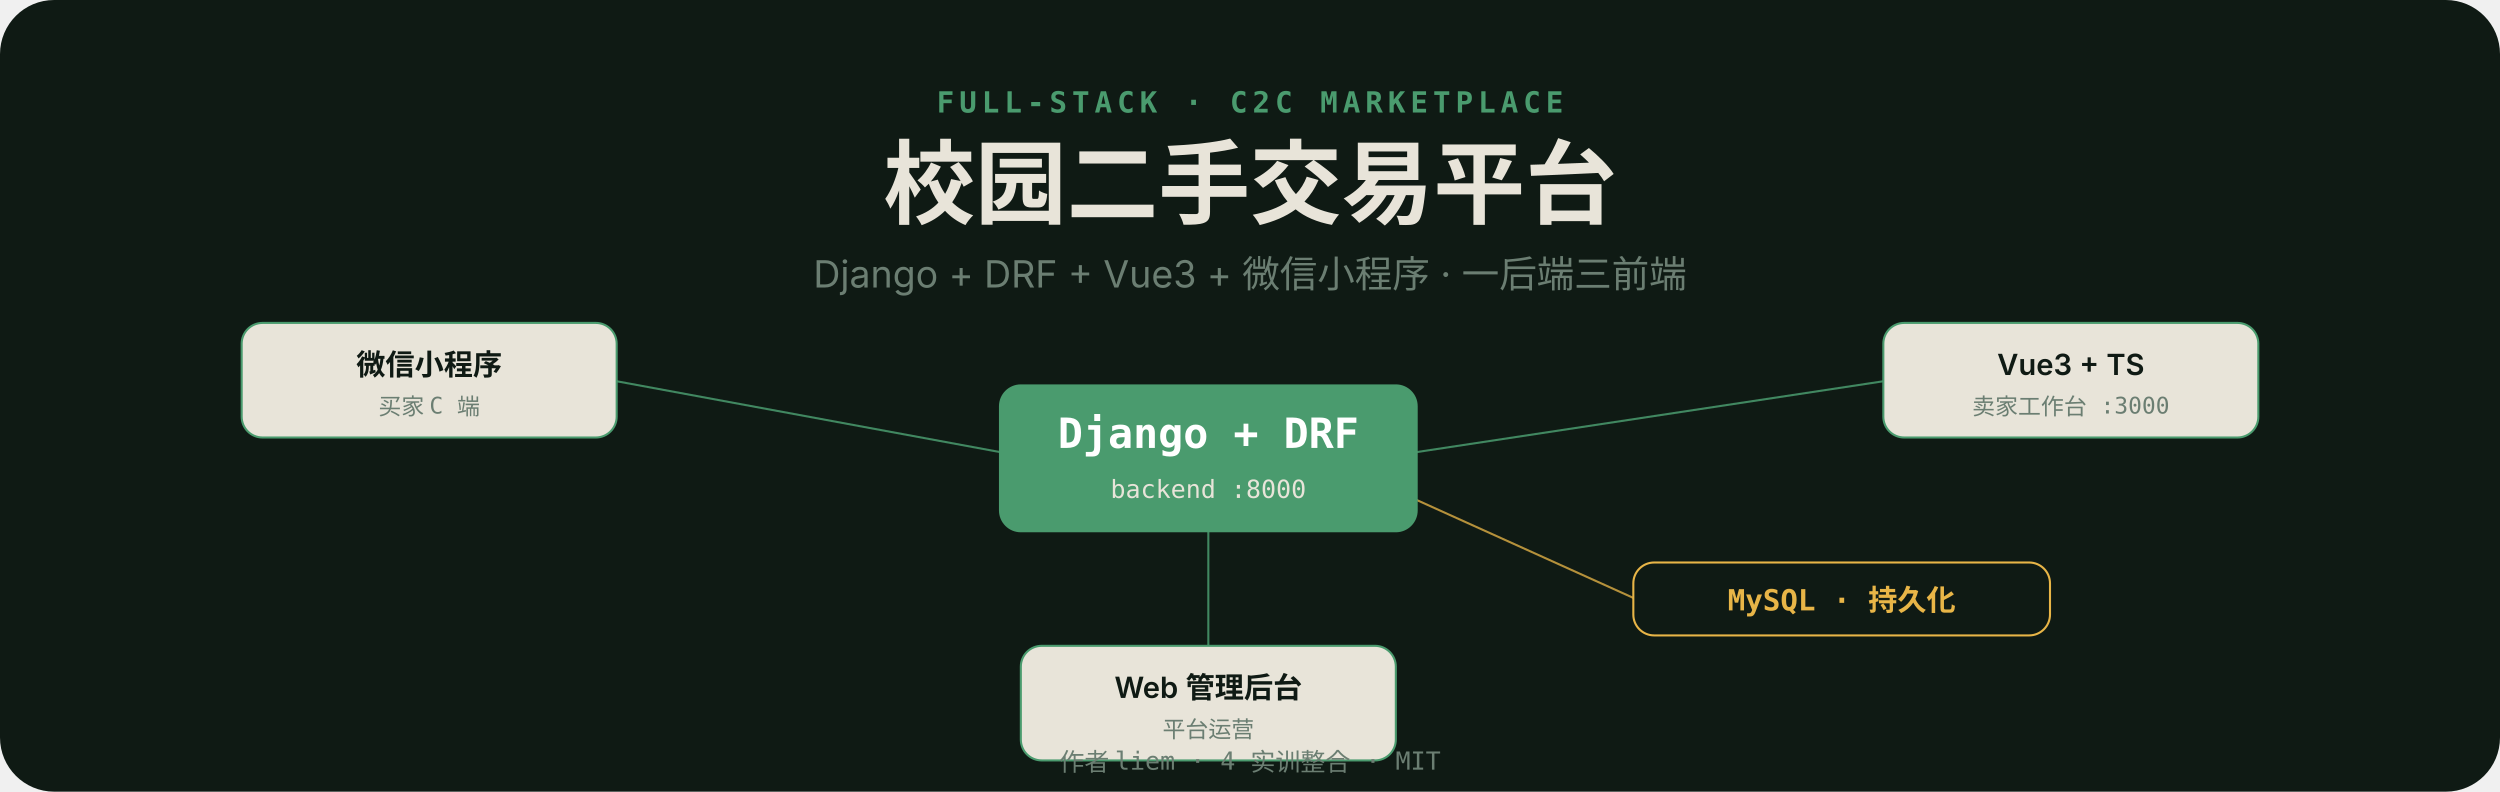
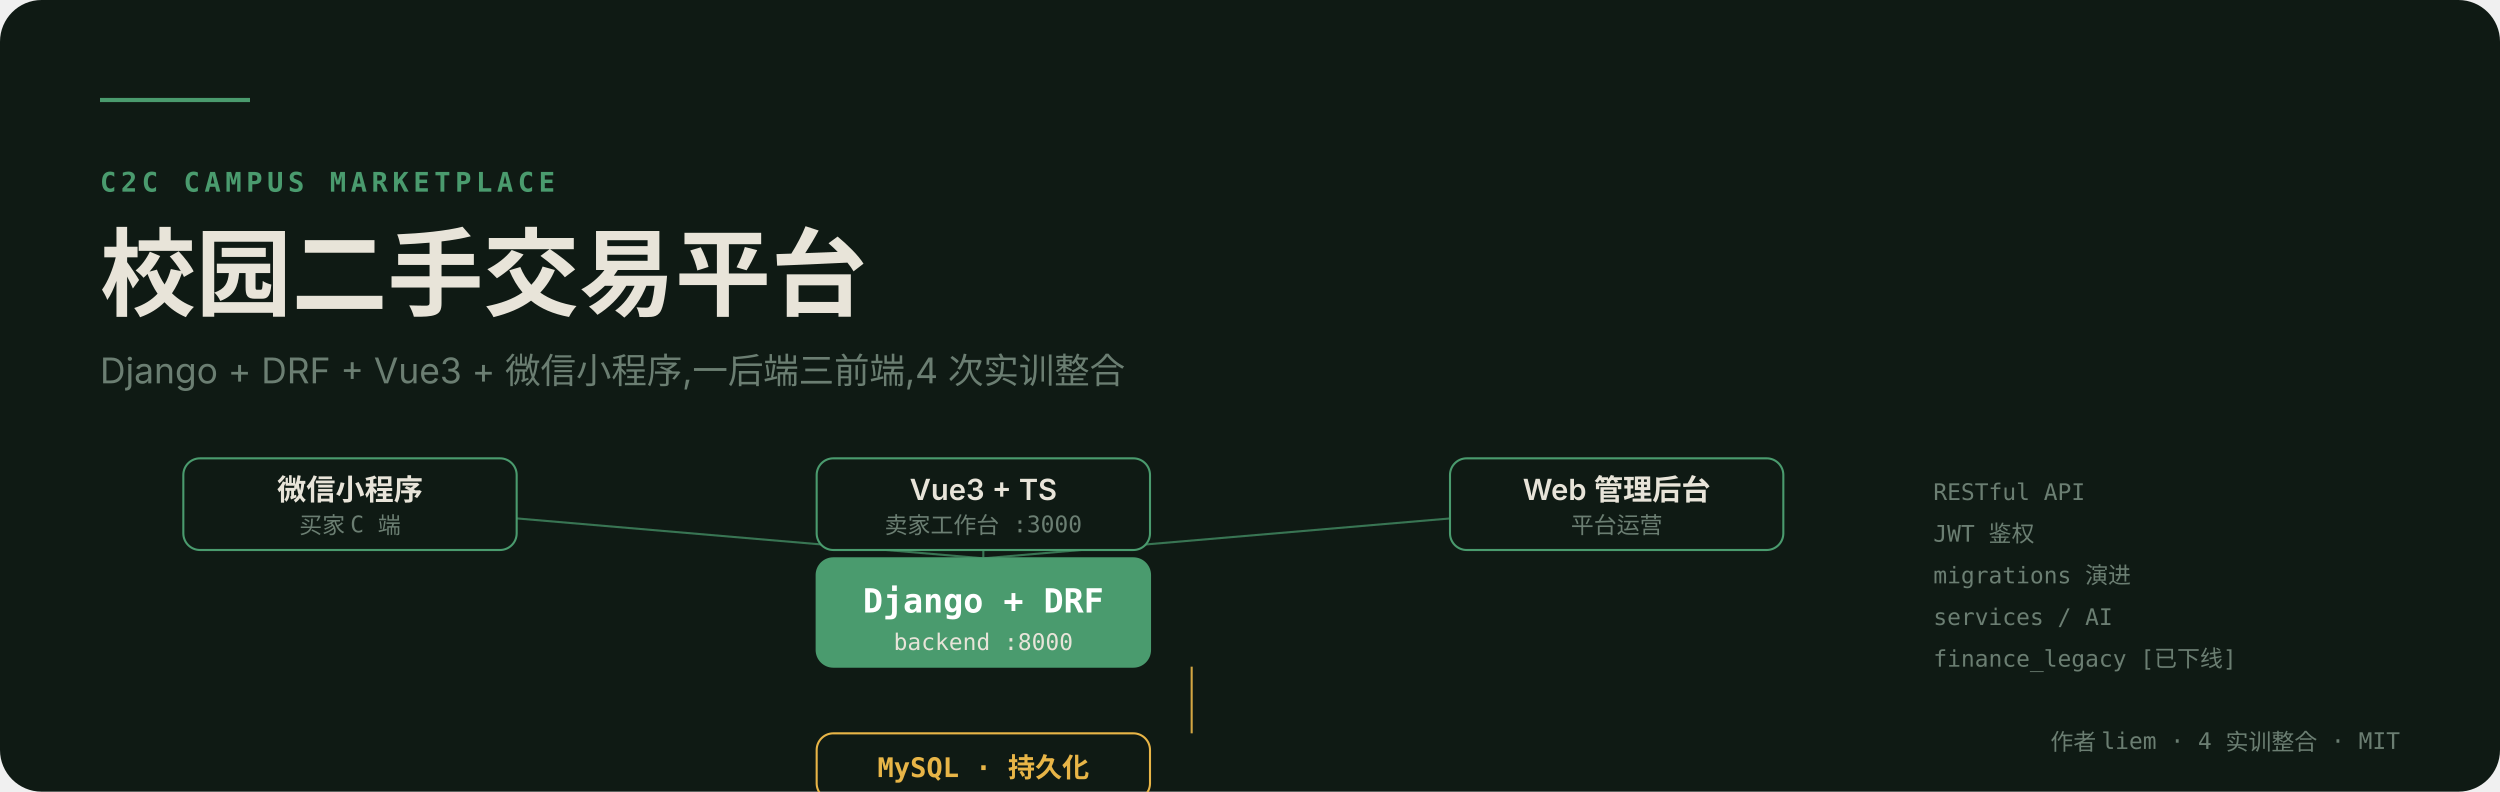
<svg xmlns="http://www.w3.org/2000/svg" viewBox="0 0 1200 380" width="100%" role="img" aria-labelledby="heroTitle heroDesc">
-   <rect x="0" y="0" width="1200" height="380" rx="26" fill="#0F1A14" />
+   <rect x="0" y="0" width="1200" height="380" rx="20" fill="#0F1A14" />
+   <line x1="48" y1="48" x2="120" y2="48" stroke="#4A9B6E" stroke-width="2" />
  <g font-family="-apple-system, BlinkMacSystemFont, &quot;Segoe UI&quot;, &quot;PingFang SC&quot;, sans-serif" text-rendering="geometricPrecision">
-     <text x="600" y="54" text-anchor="middle" font-family="ui-monospace, SFMono-Regular, Menlo, monospace" font-size="14" letter-spacing="2.4" fill="#4A9B6E" font-weight="600">FULL-STACK · C2C MARKETPLACE</text>
-     <text x="600" y="104" text-anchor="middle" font-size="44" fill="#E8E4D9" font-weight="700">校园二手交易平台</text>
-     <text x="600" y="138" text-anchor="middle" font-size="18" fill="#6B7E72">Django + DRF + Vue3 + 微信小程序 · 一后端三前端</text>
+     <text x="48" y="92" font-family="ui-monospace, SFMono-Regular, Menlo, monospace" font-size="13" letter-spacing="2.2" fill="#4A9B6E" font-weight="600">C2C CAMPUS MARKETPLACE</text>
+     <text x="48" y="148" font-size="46" fill="#E8E4D9" font-weight="700">校园二手交易平台</text>
+     <text x="48" y="184" font-size="17" fill="#6B7E72">Django + DRF + Vue3 + 微信小程序,一后端三前端,4 次实训整合</text>
  </g>
-   <g transform="translate(56 155)" font-family="-apple-system, BlinkMacSystemFont, &quot;Segoe UI&quot;, &quot;PingFang SC&quot;, sans-serif" text-rendering="geometricPrecision">
-     <g stroke="#4A9B6E" stroke-width="1" fill="none" opacity="0.85">
-       <line x1="240" y1="28" x2="424" y2="62" />
-       <line x1="848" y1="28" x2="624" y2="62" />
-       <line x1="524" y1="155" x2="524" y2="100" />
-       <line x1="624" y1="85" x2="728" y2="132" stroke="#E8B547" opacity="0.9" />
+   <g transform="translate(48 220)" font-family="-apple-system, BlinkMacSystemFont, &quot;Segoe UI&quot;, &quot;PingFang SC&quot;, sans-serif" text-rendering="geometricPrecision">
+     <g stroke="#4A9B6E" stroke-width="1" fill="none" opacity="0.7">
+       <line x1="120" y1="22" x2="424" y2="48" />
+       <line x1="424" y1="22" x2="424" y2="48" />
+       <line x1="728" y1="22" x2="424" y2="48" />
+     </g>
+     <line x1="524" y1="100" x2="524" y2="132" stroke="#E8B547" stroke-width="1" opacity="0.9" />
+     <g>
+       <rect x="40" y="0" width="160" height="44" rx="8" fill="#0F1A14" stroke="#4A9B6E" stroke-width="1" />
+       <text x="120" y="20" text-anchor="middle" font-size="14" fill="#E8E4D9" font-weight="600">微信小程序</text>
+       <text x="120" y="36" text-anchor="middle" font-family="ui-monospace, SFMono-Regular, Menlo, monospace" font-size="11" fill="#6B7E72">买家 C 端</text>
    </g>
    <g>
-       <rect x="60" y="0" width="180" height="55" rx="10" fill="#E8E4D9" stroke="#4A9B6E" stroke-width="1" />
-       <text x="150" y="25" text-anchor="middle" font-size="14" fill="#0F1A14" font-weight="600">微信小程序</text>
-       <text x="150" y="44" text-anchor="middle" font-family="ui-monospace, SFMono-Regular, Menlo, monospace" font-size="11" fill="#6B7E72">买家 C 端</text>
+       <rect x="344" y="0" width="160" height="44" rx="8" fill="#0F1A14" stroke="#4A9B6E" stroke-width="1" />
+       <text x="424" y="20" text-anchor="middle" font-size="14" fill="#E8E4D9" font-weight="600">Vue3 + TS</text>
+       <text x="424" y="36" text-anchor="middle" font-family="ui-monospace, SFMono-Regular, Menlo, monospace" font-size="11" fill="#6B7E72">卖家工作台 :3000</text>
    </g>
    <g>
-       <rect x="848" y="0" width="180" height="55" rx="10" fill="#E8E4D9" stroke="#4A9B6E" stroke-width="1" />
-       <text x="938" y="25" text-anchor="middle" font-size="14" fill="#0F1A14" font-weight="600">Vue3 + TS</text>
-       <text x="938" y="44" text-anchor="middle" font-family="ui-monospace, SFMono-Regular, Menlo, monospace" font-size="11" fill="#6B7E72">卖家工作台 :3000</text>
+       <rect x="648" y="0" width="160" height="44" rx="8" fill="#0F1A14" stroke="#4A9B6E" stroke-width="1" />
+       <text x="728" y="20" text-anchor="middle" font-size="14" fill="#E8E4D9" font-weight="600">Web 管理后台</text>
+       <text x="728" y="36" text-anchor="middle" font-family="ui-monospace, SFMono-Regular, Menlo, monospace" font-size="11" fill="#6B7E72">平台运营</text>
    </g>
    <g>
-       <rect x="424" y="30" width="200" height="70" rx="10" fill="#4A9B6E" stroke="#4A9B6E" stroke-width="1" />
-       <text x="524" y="60" text-anchor="middle" font-family="ui-monospace, SFMono-Regular, Menlo, monospace" font-size="20" fill="#FFFFFF" font-weight="700">Django + DRF</text>
-       <text x="524" y="84" text-anchor="middle" font-family="ui-monospace, SFMono-Regular, Menlo, monospace" font-size="12" fill="#E8E4D9">backend :8000</text>
+       <rect x="344" y="48" width="160" height="52" rx="8" fill="#4A9B6E" stroke="#4A9B6E" stroke-width="1" />
+       <text x="424" y="74" text-anchor="middle" font-family="ui-monospace, SFMono-Regular, Menlo, monospace" font-size="16" fill="#FFFFFF" font-weight="700">Django + DRF</text>
+       <text x="424" y="92" text-anchor="middle" font-family="ui-monospace, SFMono-Regular, Menlo, monospace" font-size="11" fill="#E8E4D9">backend :8000</text>
    </g>
    <g>
-       <rect x="728" y="115" width="200" height="35" rx="10" fill="none" stroke="#E8B547" stroke-width="1" />
-       <text x="828" y="138" text-anchor="middle" font-family="ui-monospace, SFMono-Regular, Menlo, monospace" font-size="14" fill="#E8B547" font-weight="600">MySQL · 持久化</text>
+       <rect x="344" y="132" width="160" height="32" rx="8" fill="none" stroke="#E8B547" stroke-width="1" />
+       <text x="424" y="153" text-anchor="middle" font-family="ui-monospace, SFMono-Regular, Menlo, monospace" font-size="13" fill="#E8B547" font-weight="600">MySQL · 持久化</text>
    </g>
-     <g>
-       <rect x="434" y="155" width="180" height="55" rx="10" fill="#E8E4D9" stroke="#4A9B6E" stroke-width="1" />
-       <text x="524" y="180" text-anchor="middle" font-size="14" fill="#0F1A14" font-weight="600">Web 管理后台</text>
-       <text x="524" y="199" text-anchor="middle" font-family="ui-monospace, SFMono-Regular, Menlo, monospace" font-size="11" fill="#6B7E72">平台运营</text>
+     <g font-family="ui-monospace, SFMono-Regular, Menlo, monospace" fill="#6B7E72" font-size="11">
+       <text x="880" y="20">RESTful API</text>
+       <text x="880" y="40">JWT 鉴权</text>
+       <text x="880" y="60">migrations 演进</text>
+       <text x="880" y="80">services / AI</text>
+       <text x="880" y="100">finance_legacy [已下线]</text>
    </g>
  </g>
-   <text x="600" y="370" text-anchor="middle" font-family="ui-monospace, SFMono-Regular, Menlo, monospace" font-size="12" fill="#6B7E72" text-rendering="geometricPrecision">作者 liem · 4 实训整合 · MIT</text>
+   <text x="1152" y="360" text-anchor="end" font-family="ui-monospace, SFMono-Regular, Menlo, monospace" font-size="11" fill="#6B7E72" text-rendering="geometricPrecision">作者 liem · 4 实训整合 · MIT</text>
</svg>
